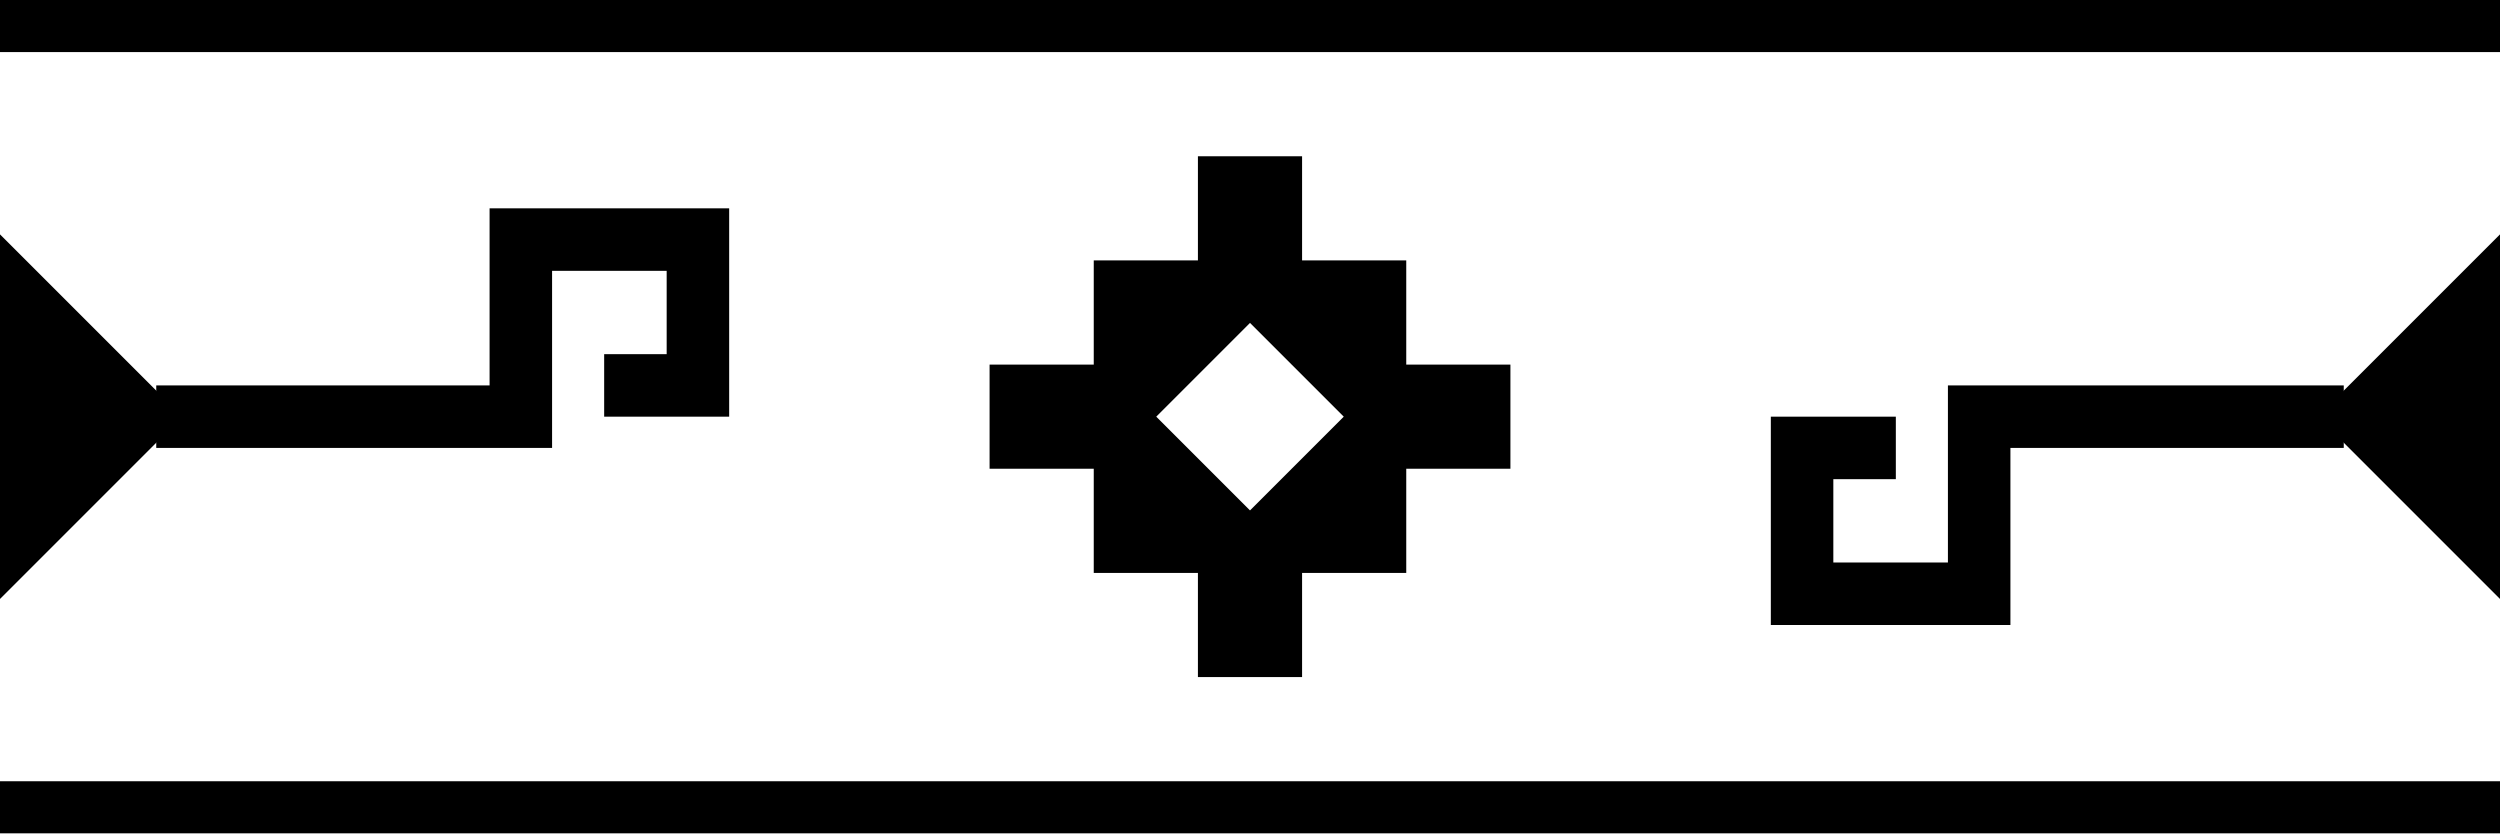
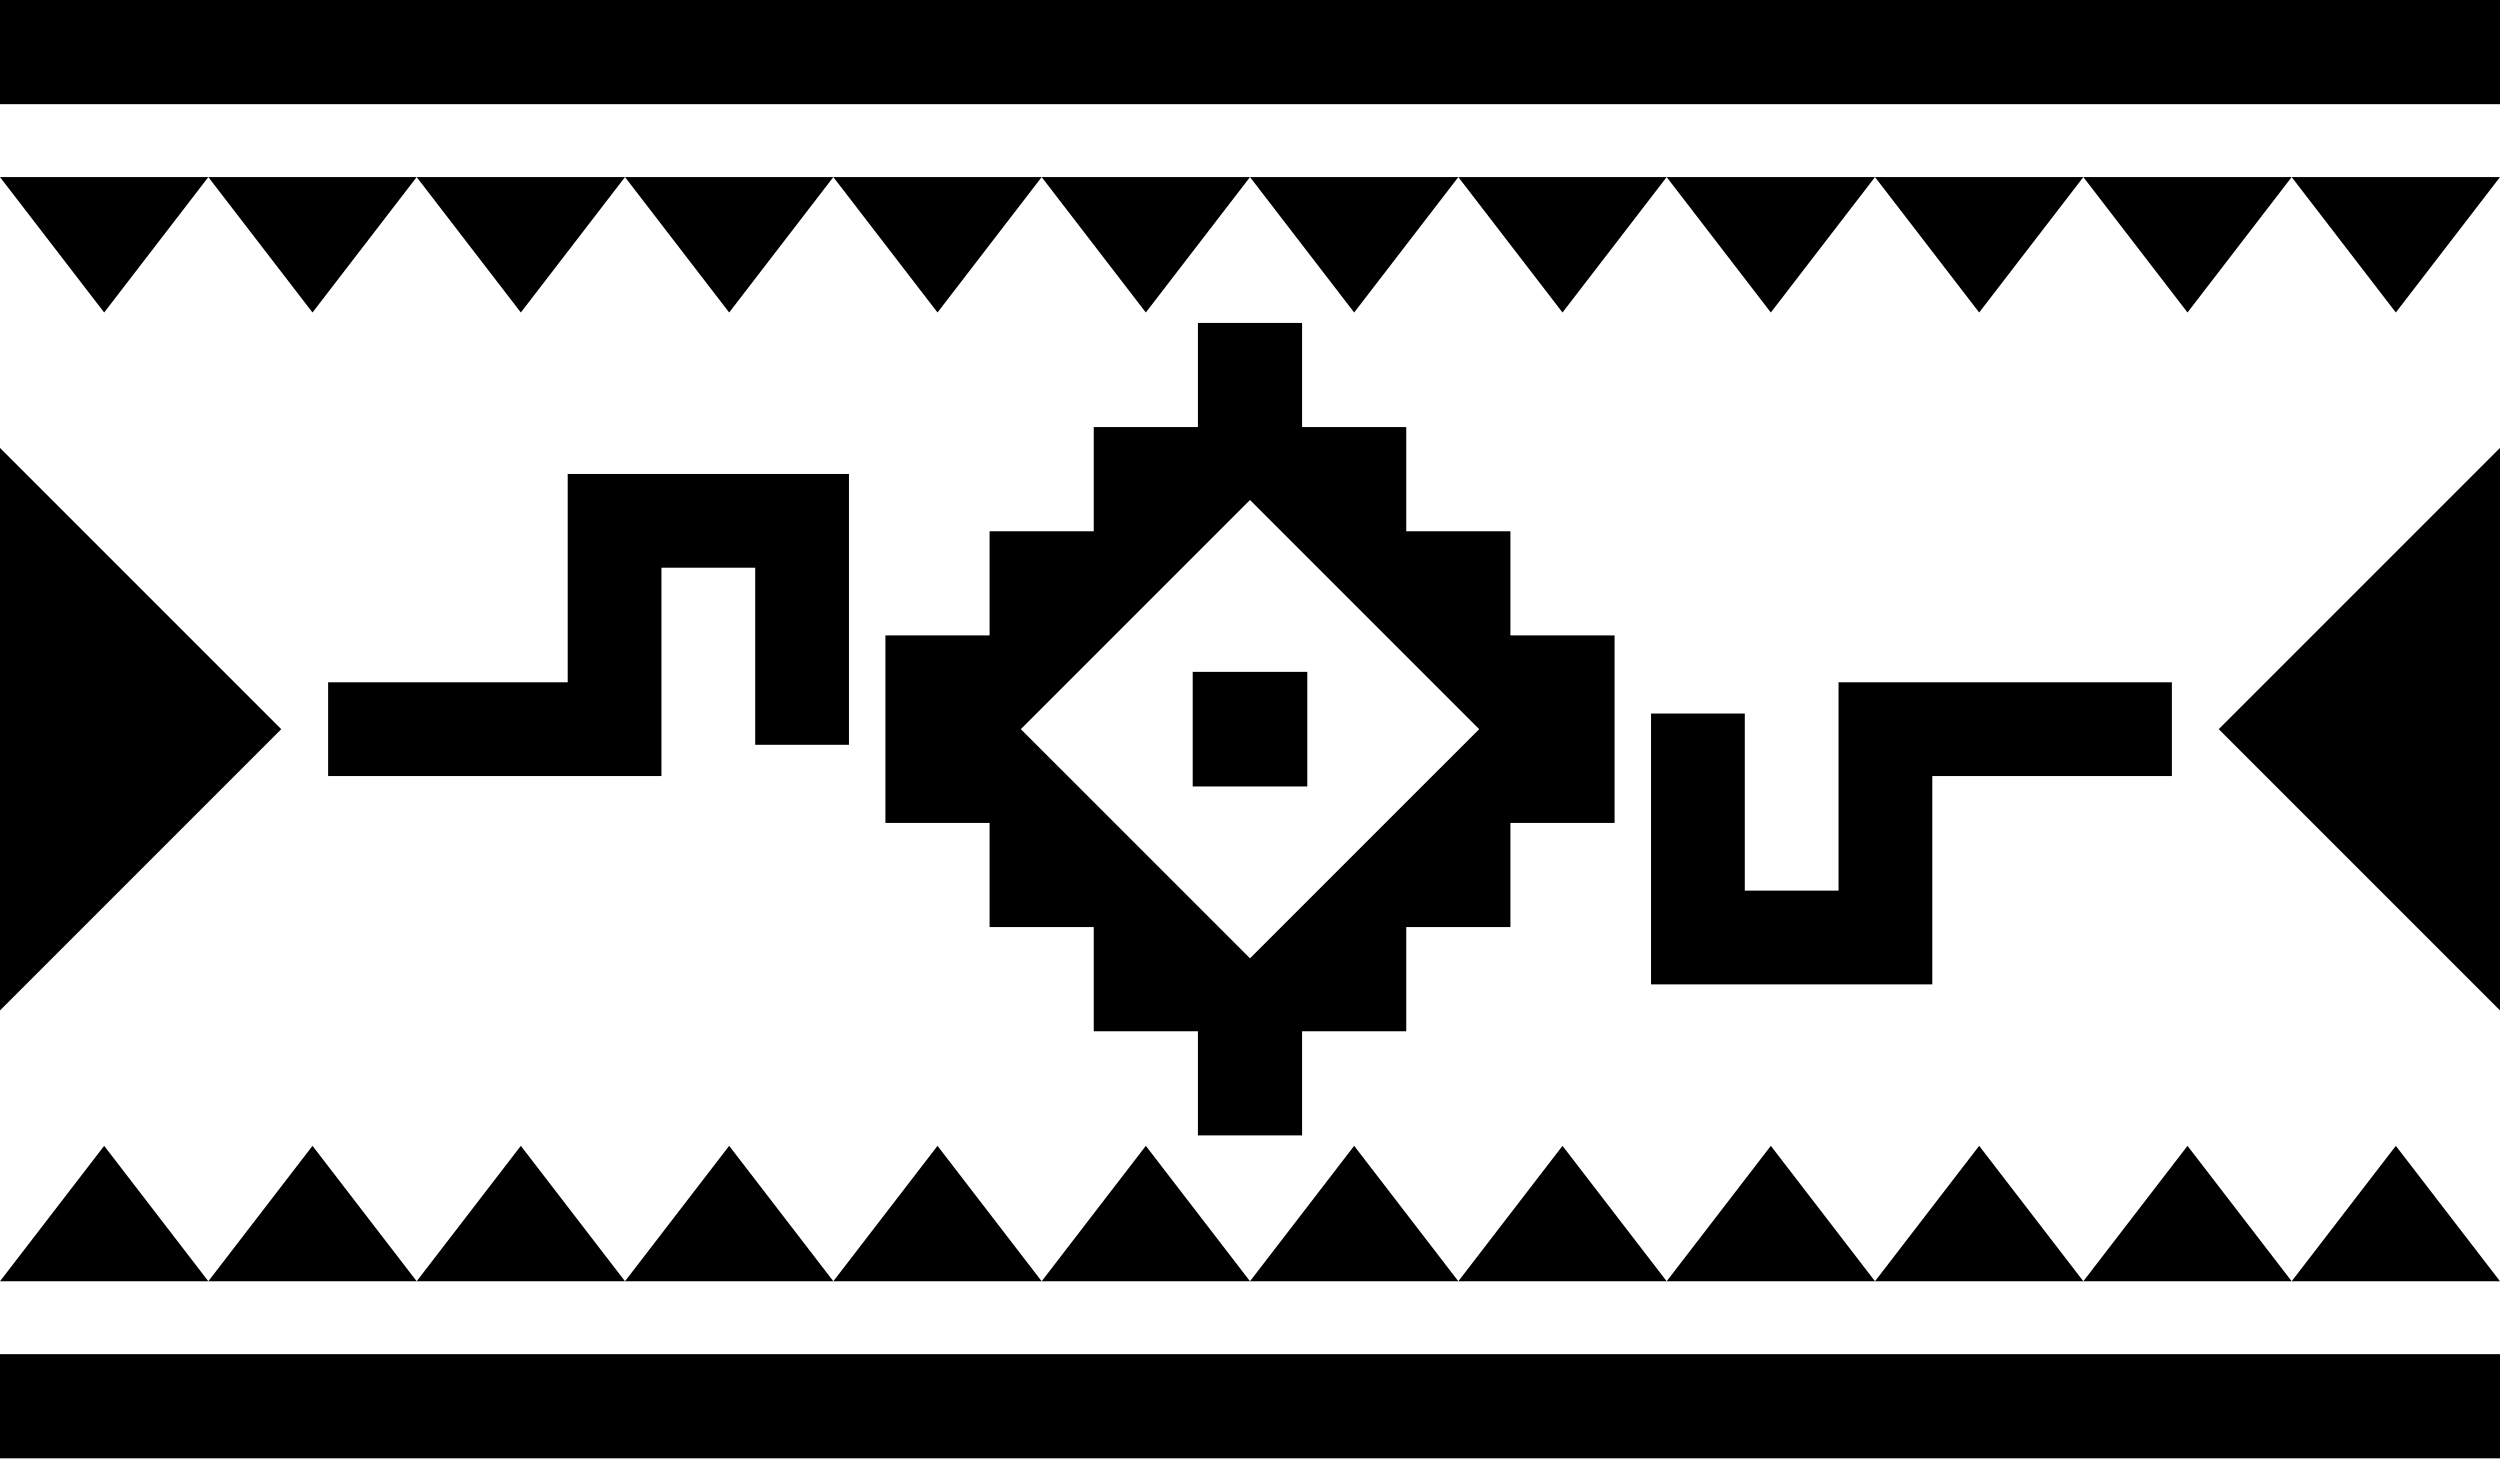
- <svg xmlns="http://www.w3.org/2000/svg" viewBox="0 0 48 16" width="48" height="16">
-   <rect width="48" height="1" />
-   <rect y="15" width="48" height="1" />
-   <path fill-rule="evenodd" d="M23 3h2v2h2v2h2v2h-2v2h-2v2h-2v-2h-2v-2h-2v-2h2v-2h2ZM24 6.2 25.8 8 24 9.8 22.2 8Z" />
-   <path d="M0 4.5 3.5 8 0 11.5-3.5 8ZM48 4.5 51.5 8 48 11.5 44.5 8Z" />
-   <path d="M3 8h7V4.6h3.4v2.8h-1.8M45 8h-7v3.4h-3.4V8.6h1.8" fill="none" stroke="#000" stroke-width="1.2" />
+ <svg xmlns="http://www.w3.org/2000/svg" viewBox="0 0 48 28" width="48" height="28">
+   <path d="M0 0h48v2H0ZM0 26h48v2H0Z" />
+   <path d="M0 3.4h4l-2 2.6ZM4 3.4h4l-2 2.6ZM8 3.4h4l-2 2.6ZM12 3.4h4l-2 2.6ZM16 3.4h4l-2 2.6ZM20 3.4h4l-2 2.6ZM24 3.4h4l-2 2.6ZM28 3.4h4l-2 2.6ZM32 3.4h4l-2 2.6ZM36 3.4h4l-2 2.6ZM40 3.4h4l-2 2.6ZM44 3.4h4l-2 2.6ZM0 24.6h4l-2-2.6ZM4 24.6h4l-2-2.6ZM8 24.6h4l-2-2.6ZM12 24.6h4l-2-2.6ZM16 24.6h4l-2-2.6ZM20 24.6h4l-2-2.6ZM24 24.6h4l-2-2.6ZM28 24.6h4l-2-2.6ZM32 24.6h4l-2-2.6ZM36 24.6h4l-2-2.6ZM40 24.6h4l-2-2.6ZM44 24.6h4l-2-2.6Z" />
+   <path fill-rule="evenodd" d="M23 6.2h2v2h2v2h2v2h2v3.6h-2v2h-2v2h-2v2h-2v-2h-2v-2h-2v-2h-2v-3.6h2v-2h2v-2h2ZM24 9.6 28.4 14 24 18.4 19.6 14ZM22.9 12.9h2.2v2.2h-2.2Z" />
+   <path d="M0 8.6 5.4 14 0 19.4-5.4 14ZM48 8.6 53.4 14 48 19.4 42.6 14Z" />
+   <path d="M7.2 14h4.6v-4h3.6v3.4M40.8 14h-4.6v4h-3.6v-3.4" fill="none" stroke="#000" stroke-width="1.8" stroke-linecap="square" />
</svg>
